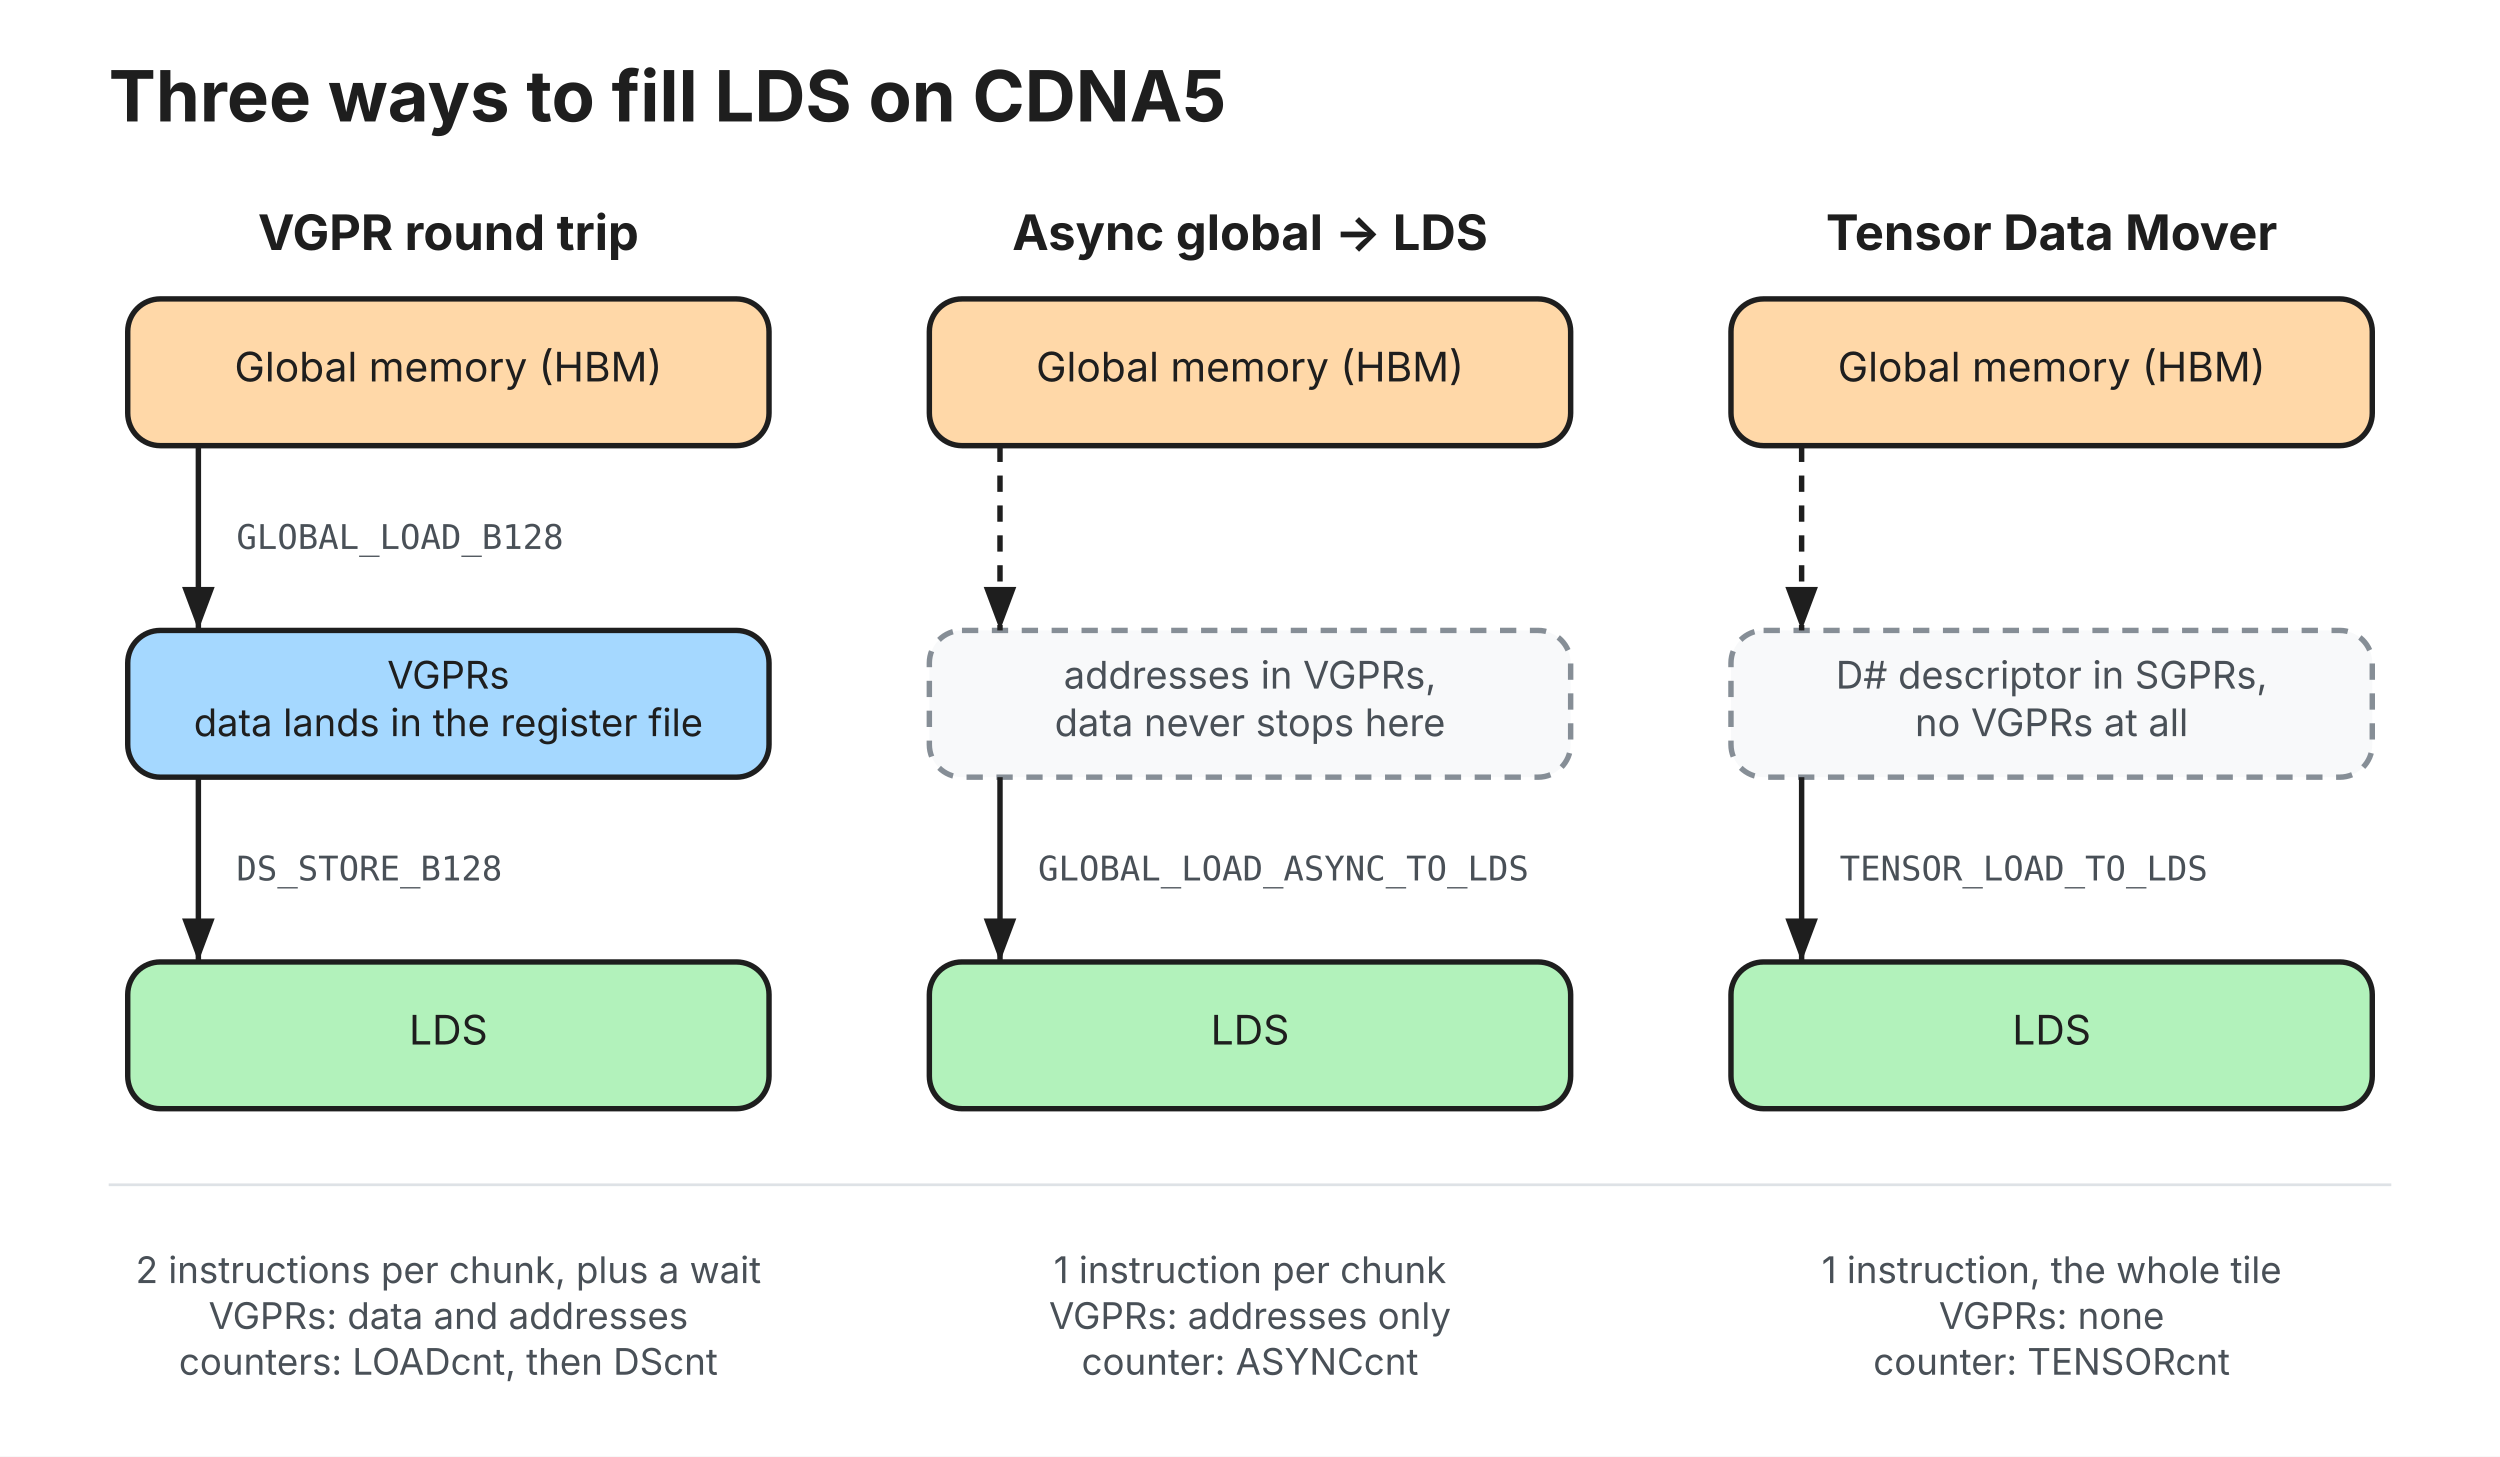
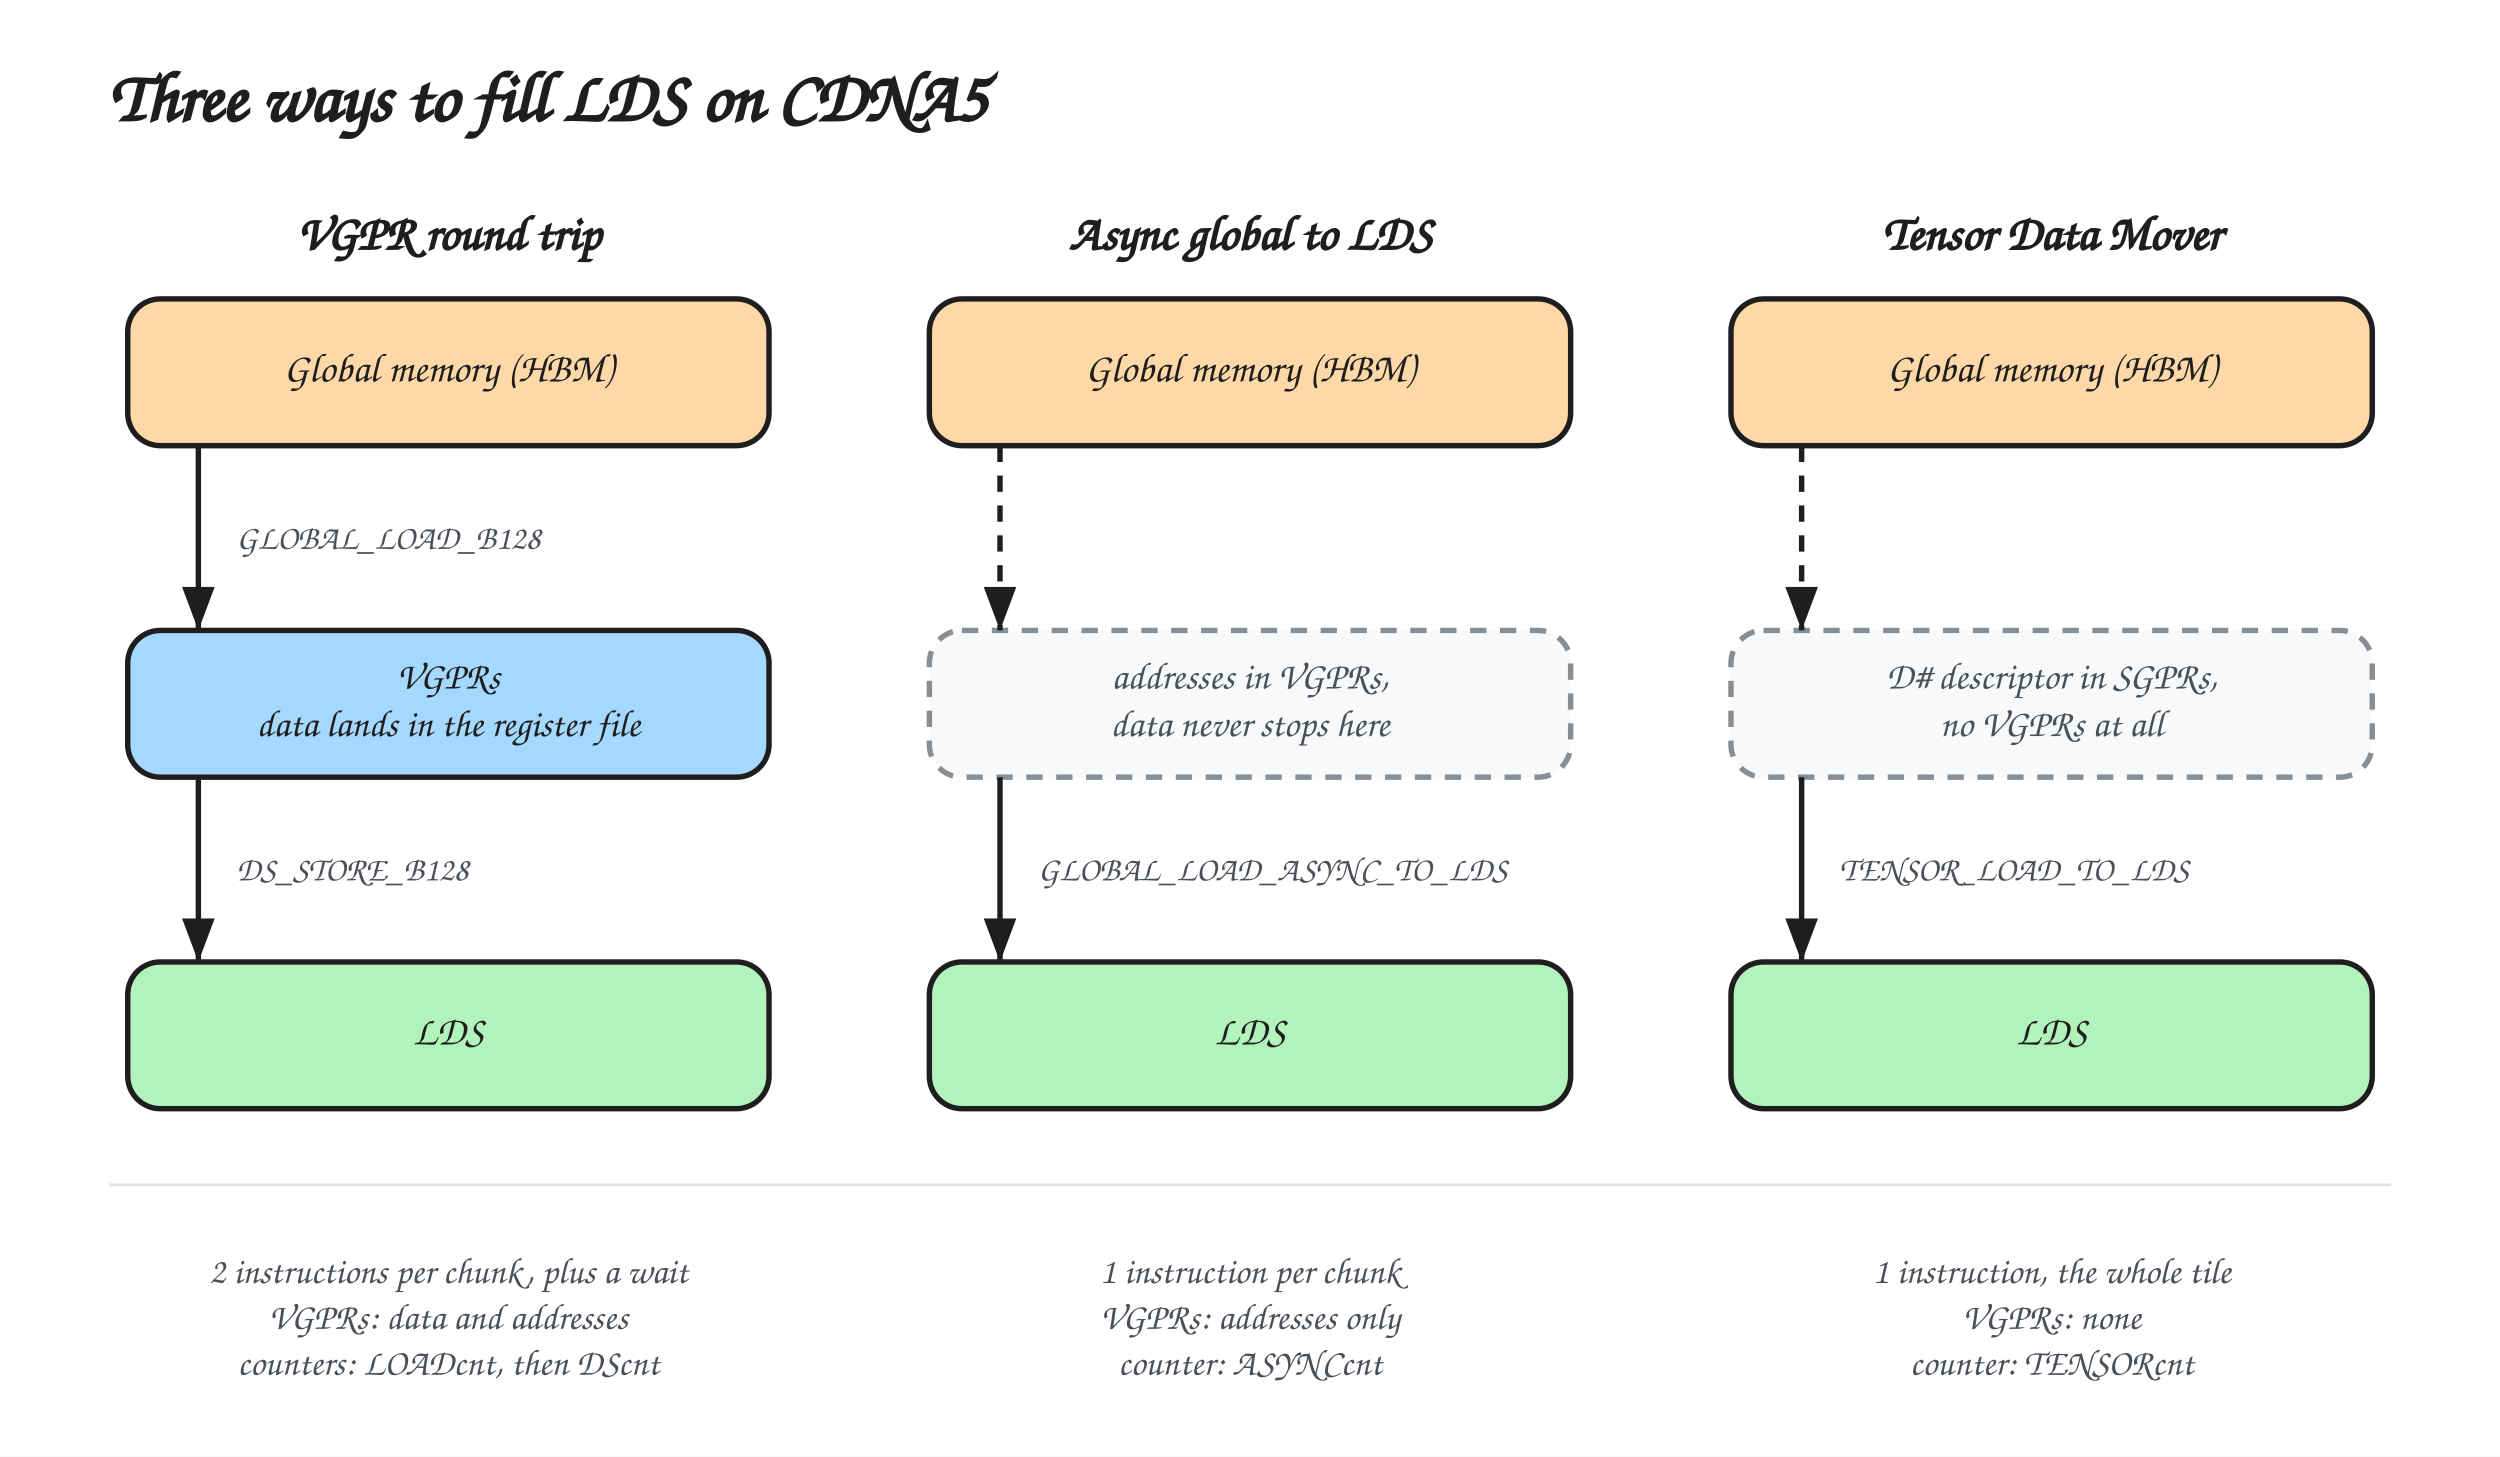
- <svg xmlns="http://www.w3.org/2000/svg" width="920" height="536" viewBox="0 0 920 536" font-family="system-ui, -apple-system, sans-serif">
+ <svg xmlns="http://www.w3.org/2000/svg" width="920" height="536" viewBox="0 0 920 536" font-family="Excalifont, cursive">
+   <style>@font-face{font-family:"Excalifont";src:url("../../fonts/Excalifont-Regular.ttf") format("truetype");font-style:normal;font-weight:100 900;font-display:block}text{font-family:"Excalifont",cursive}</style>
  <defs>
    <marker id="ah" markerWidth="10" markerHeight="10" refX="8" refY="3" orient="auto" markerUnits="strokeWidth">
      <path d="M0,0 L8,3 L0,6 Z" fill="#1e1e1e" />
    </marker>
    <marker id="ahs" markerWidth="10" markerHeight="10" refX="0" refY="3" orient="auto" markerUnits="strokeWidth">
      <path d="M8,0 L0,3 L8,6 Z" fill="#1e1e1e" />
    </marker>
  </defs>
  <rect width="920" height="536" fill="#ffffff" />
  <text x="40" y="44.7" font-size="26" text-anchor="start" fill="#1e1e1e" font-weight="bold">Three ways to fill LDS on CDNA5</text>
  <text x="165" y="92" font-size="18" text-anchor="middle" fill="#1e1e1e" font-weight="bold">VGPR round trip</text>
  <rect x="47" y="110" width="236" height="54" rx="12" fill="#ffd8a8" stroke="#1e1e1e" stroke-width="2" />
  <text x="165.0" y="140.38" font-size="15" text-anchor="middle" fill="#1e1e1e" font-weight="normal">Global memory (HBM)</text>
  <rect x="47" y="354" width="236" height="54" rx="12" fill="#b2f2bb" stroke="#1e1e1e" stroke-width="2" />
  <text x="165.0" y="384.38" font-size="15" text-anchor="middle" fill="#1e1e1e" font-weight="normal">LDS</text>
-   <text x="460" y="92" font-size="18" text-anchor="middle" fill="#1e1e1e" font-weight="bold">Async global → LDS</text>
+   <text x="460" y="92" font-size="18" text-anchor="middle" fill="#1e1e1e" font-weight="bold">Async global to LDS</text>
  <rect x="342" y="110" width="236" height="54" rx="12" fill="#ffd8a8" stroke="#1e1e1e" stroke-width="2" />
  <text x="460.0" y="140.38" font-size="15" text-anchor="middle" fill="#1e1e1e" font-weight="normal">Global memory (HBM)</text>
  <rect x="342" y="354" width="236" height="54" rx="12" fill="#b2f2bb" stroke="#1e1e1e" stroke-width="2" />
  <text x="460.0" y="384.38" font-size="15" text-anchor="middle" fill="#1e1e1e" font-weight="normal">LDS</text>
  <text x="755" y="92" font-size="18" text-anchor="middle" fill="#1e1e1e" font-weight="bold">Tensor Data Mover</text>
  <rect x="637" y="110" width="236" height="54" rx="12" fill="#ffd8a8" stroke="#1e1e1e" stroke-width="2" />
  <text x="755.0" y="140.38" font-size="15" text-anchor="middle" fill="#1e1e1e" font-weight="normal">Global memory (HBM)</text>
  <rect x="637" y="354" width="236" height="54" rx="12" fill="#b2f2bb" stroke="#1e1e1e" stroke-width="2" />
  <text x="755.0" y="384.38" font-size="15" text-anchor="middle" fill="#1e1e1e" font-weight="normal">LDS</text>
  <rect x="47" y="232" width="236" height="54" rx="12" fill="#a5d8ff" stroke="#1e1e1e" stroke-width="2" />
  <text x="165.0" y="253.4" font-size="14" text-anchor="middle" fill="#1e1e1e" font-weight="normal">VGPRs</text>
  <text x="165.0" y="270.9" font-size="14" text-anchor="middle" fill="#1e1e1e" font-weight="normal">data lands in the register file</text>
  <rect x="342" y="232" width="236" height="54" rx="12" fill="#f8f9fa" stroke="#868e96" stroke-width="2" stroke-dasharray="6 5" />
  <text x="460.0" y="253.4" font-size="14" text-anchor="middle" fill="#495057" font-weight="normal">addresses in VGPRs,</text>
  <text x="460.0" y="270.9" font-size="14" text-anchor="middle" fill="#495057" font-weight="normal">data never stops here</text>
  <rect x="637" y="232" width="236" height="54" rx="12" fill="#f8f9fa" stroke="#868e96" stroke-width="2" stroke-dasharray="6 5" />
  <text x="755.0" y="253.4" font-size="14" text-anchor="middle" fill="#495057" font-weight="normal">D# descriptor in SGPRs,</text>
  <text x="755.0" y="270.9" font-size="14" text-anchor="middle" fill="#495057" font-weight="normal">no VGPRs at all</text>
  <line x1="73" y1="164" x2="73" y2="232" stroke="#1e1e1e" stroke-width="2" marker-end="url(#ah)" />
  <line x1="73" y1="286" x2="73" y2="354" stroke="#1e1e1e" stroke-width="2" marker-end="url(#ah)" />
  <line x1="368" y1="164" x2="368" y2="232" stroke="#1e1e1e" stroke-width="2" stroke-dasharray="6 5" marker-end="url(#ah)" />
  <line x1="368" y1="286" x2="368" y2="354" stroke="#1e1e1e" stroke-width="2" marker-end="url(#ah)" />
  <line x1="663" y1="164" x2="663" y2="232" stroke="#1e1e1e" stroke-width="2" stroke-dasharray="6 5" marker-end="url(#ah)" />
  <line x1="663" y1="286" x2="663" y2="354" stroke="#1e1e1e" stroke-width="2" marker-end="url(#ah)" />
-   <text x="87" y="202" font-size="12.5" text-anchor="start" fill="#495057" font-weight="normal" font-family="ui-monospace, SFMono-Regular, Menlo, monospace">GLOBAL_LOAD_B128</text>
-   <text x="87" y="324" font-size="12.5" text-anchor="start" fill="#495057" font-weight="normal" font-family="ui-monospace, SFMono-Regular, Menlo, monospace">DS_STORE_B128</text>
-   <text x="382" y="324" font-size="12.5" text-anchor="start" fill="#495057" font-weight="normal" font-family="ui-monospace, SFMono-Regular, Menlo, monospace">GLOBAL_LOAD_ASYNC_TO_LDS</text>
-   <text x="677" y="324" font-size="12.5" text-anchor="start" fill="#495057" font-weight="normal" font-family="ui-monospace, SFMono-Regular, Menlo, monospace">TENSOR_LOAD_TO_LDS</text>
+   <text x="87" y="202" font-size="12.5" text-anchor="start" fill="#495057" font-weight="normal" font-family="Excalifont, cursive">GLOBAL_LOAD_B128</text>
+   <text x="87" y="324" font-size="12.5" text-anchor="start" fill="#495057" font-weight="normal" font-family="Excalifont, cursive">DS_STORE_B128</text>
+   <text x="382" y="324" font-size="12.5" text-anchor="start" fill="#495057" font-weight="normal" font-family="Excalifont, cursive">GLOBAL_LOAD_ASYNC_TO_LDS</text>
+   <text x="677" y="324" font-size="12.5" text-anchor="start" fill="#495057" font-weight="normal" font-family="Excalifont, cursive">TENSOR_LOAD_TO_LDS</text>
  <line x1="40" y1="436" x2="880" y2="436" stroke="#dee2e6" stroke-width="1" />
  <text x="165" y="472.16" font-size="13.5" text-anchor="middle" fill="#495057" font-weight="normal">2 instructions per chunk, plus a wait</text>
  <text x="165" y="489.04" font-size="13.5" text-anchor="middle" fill="#495057" font-weight="normal">VGPRs: data and addresses</text>
  <text x="165" y="505.91" font-size="13.5" text-anchor="middle" fill="#495057" font-weight="normal">counters: LOADcnt, then DScnt</text>
  <text x="460" y="472.16" font-size="13.5" text-anchor="middle" fill="#495057" font-weight="normal">1 instruction per chunk</text>
  <text x="460" y="489.04" font-size="13.5" text-anchor="middle" fill="#495057" font-weight="normal">VGPRs: addresses only</text>
  <text x="460" y="505.91" font-size="13.5" text-anchor="middle" fill="#495057" font-weight="normal">counter: ASYNCcnt</text>
  <text x="755" y="472.16" font-size="13.5" text-anchor="middle" fill="#495057" font-weight="normal">1 instruction, the whole tile</text>
  <text x="755" y="489.04" font-size="13.5" text-anchor="middle" fill="#495057" font-weight="normal">VGPRs: none</text>
  <text x="755" y="505.91" font-size="13.5" text-anchor="middle" fill="#495057" font-weight="normal">counter: TENSORcnt</text>
</svg>
